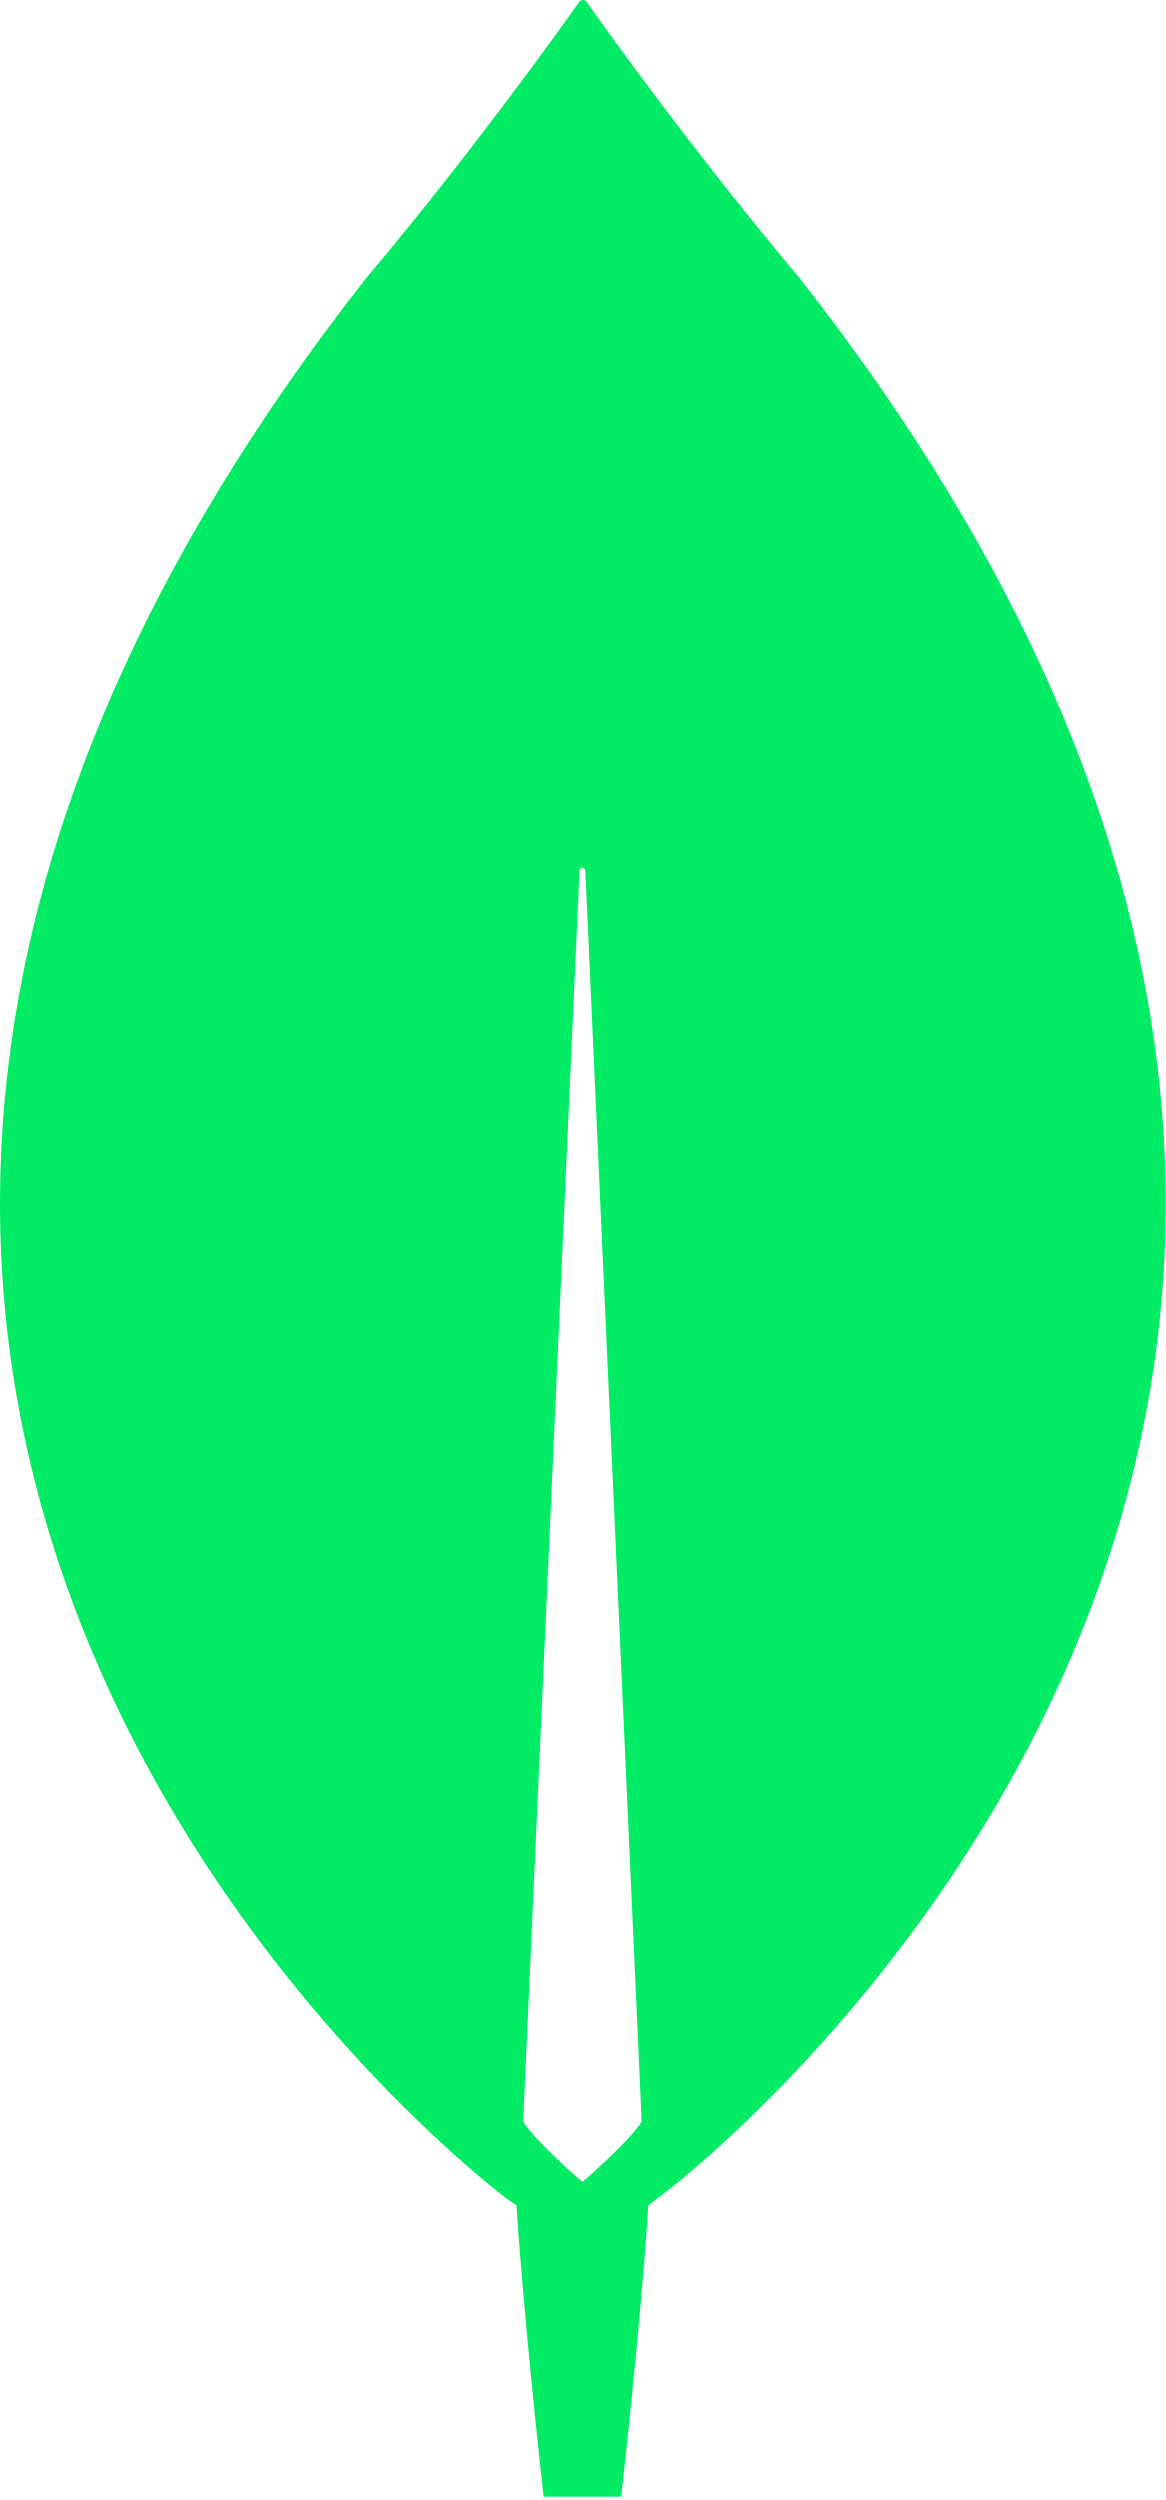
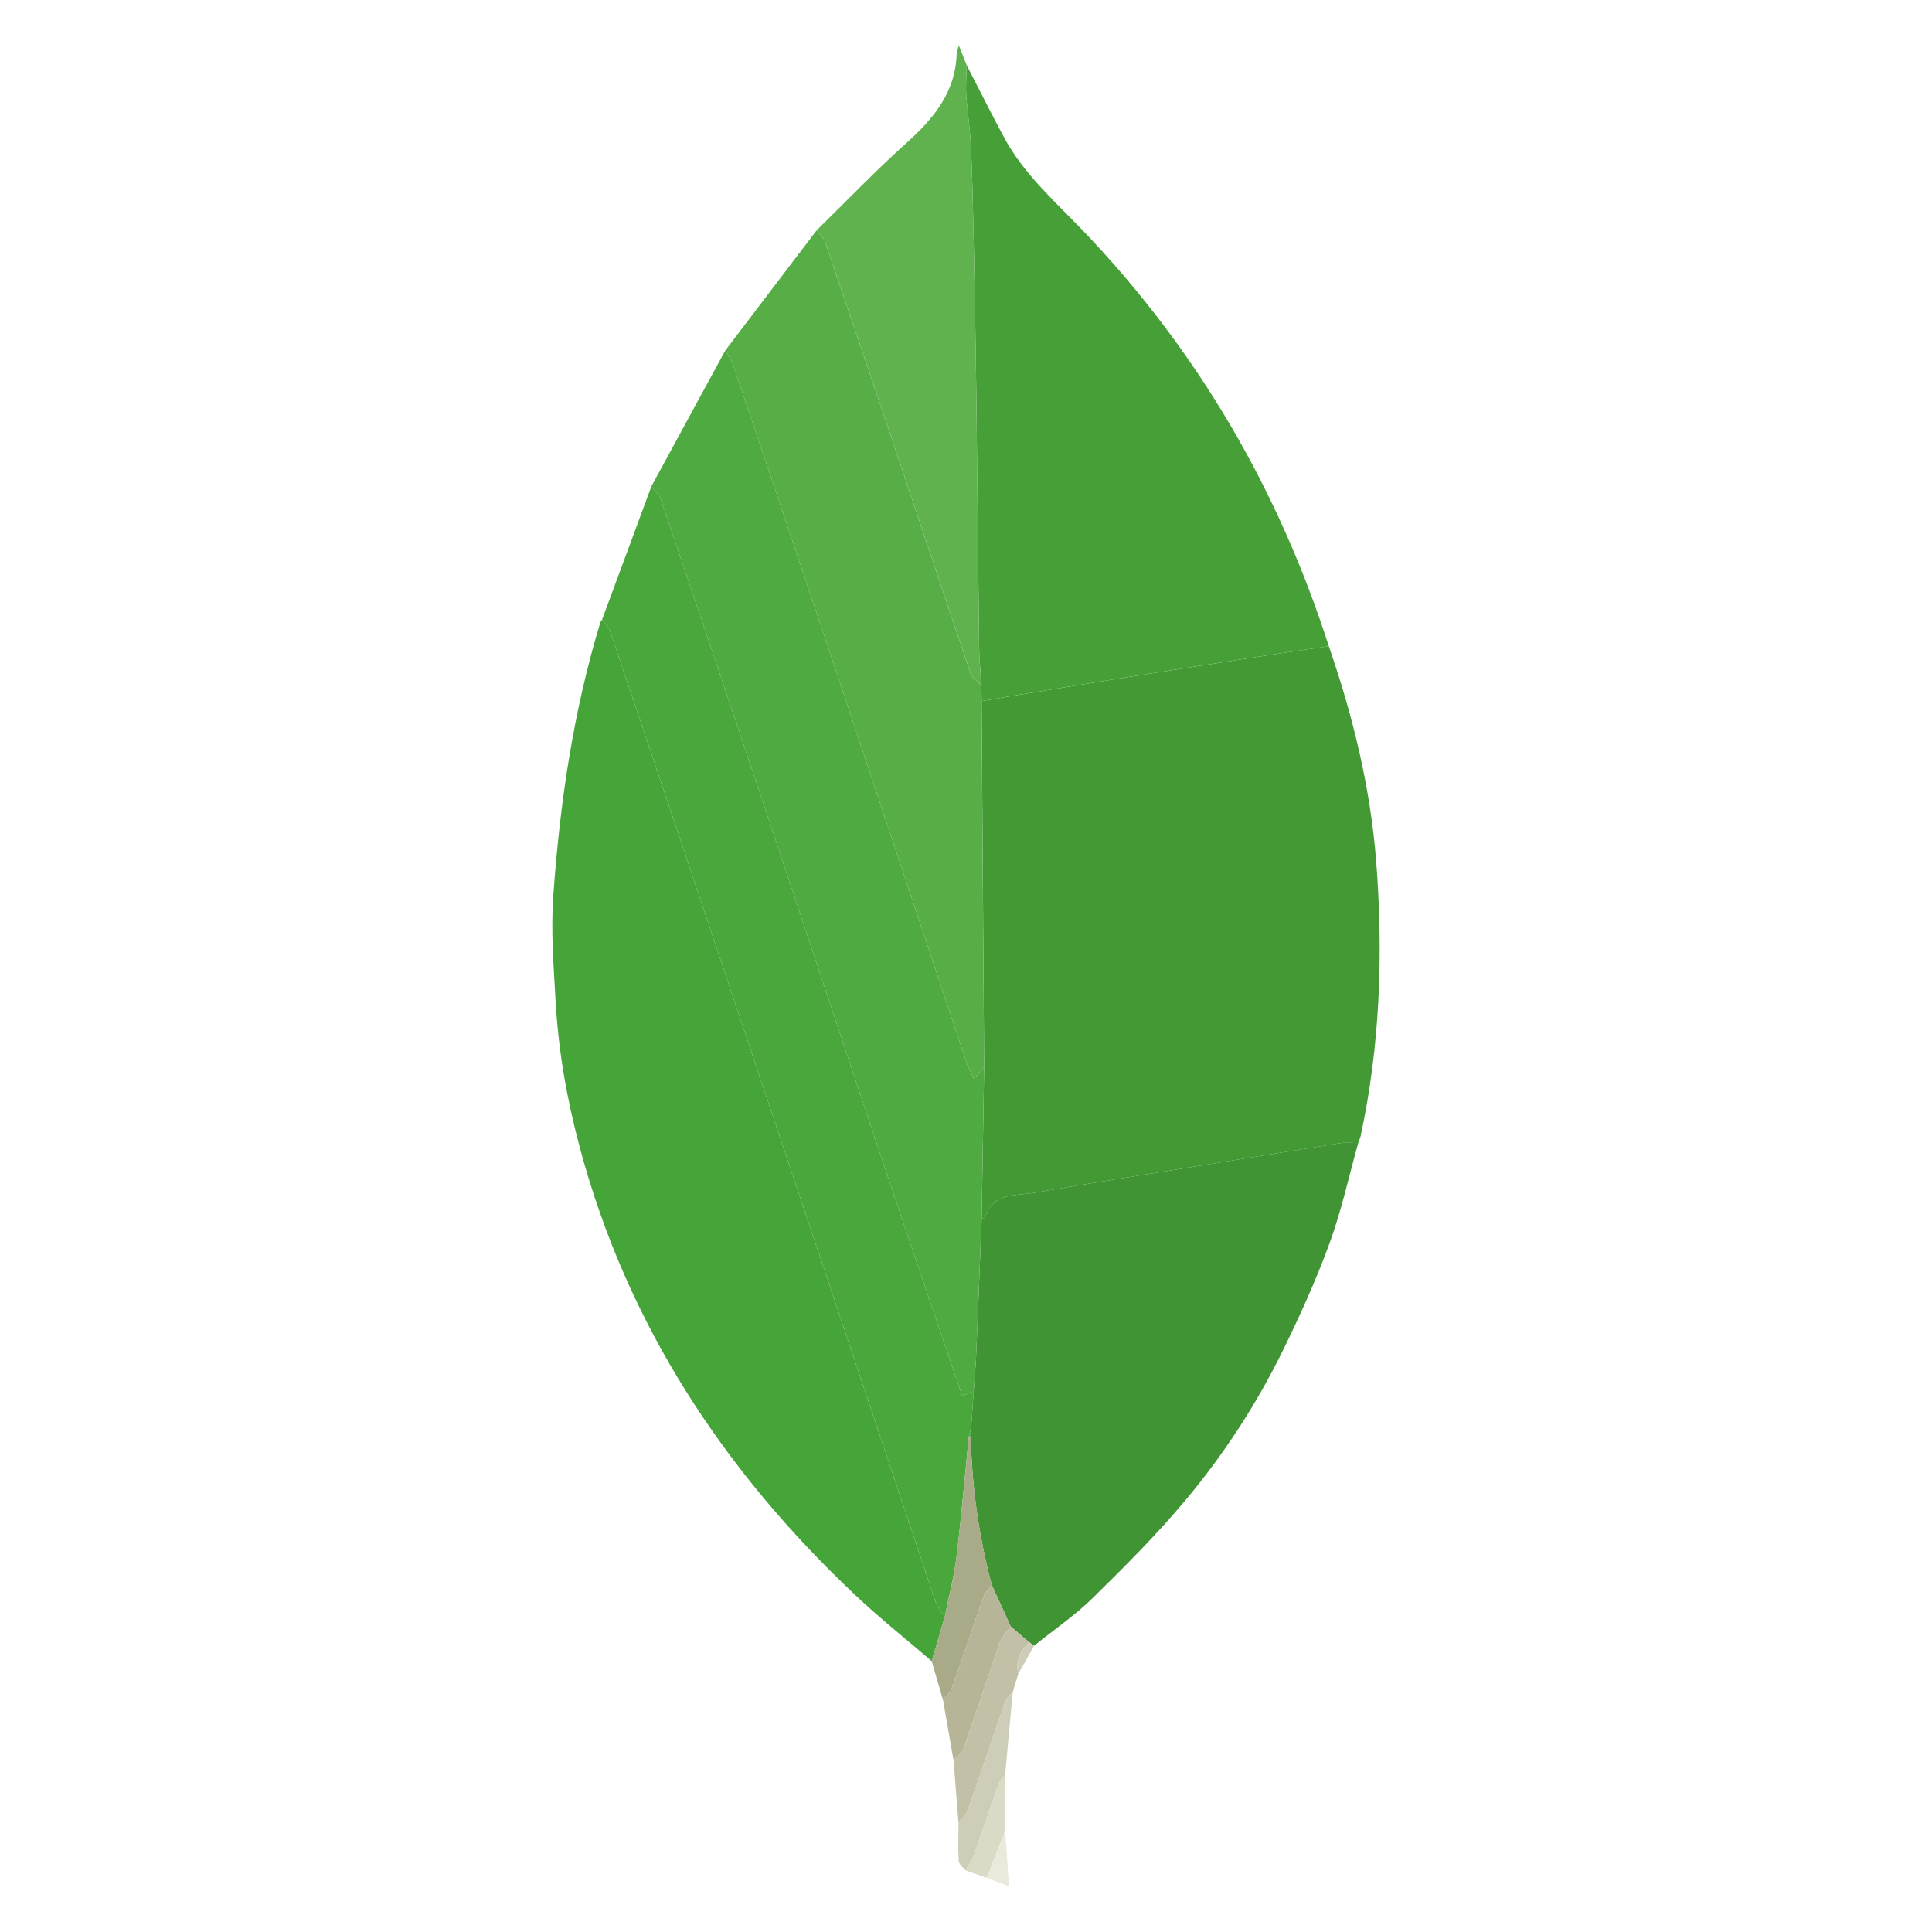
- <svg xmlns="http://www.w3.org/2000/svg" width="256px" height="549px" viewBox="0 0 256 549" version="1.1" preserveAspectRatio="xMidYMid">
-   <g>
-     <path d="M175.622,61.108 C152.611,33.807 132.797,6.079 128.749,0.32 C128.322,-0.107 127.683,-0.107 127.257,0.32 C123.209,6.079 103.394,33.807 80.383,61.108 C-117.124,313.004 111.491,482.999 111.491,482.999 L113.408,484.279 C115.112,510.512 119.374,548.266 119.374,548.266 L127.896,548.266 L136.419,548.266 C136.419,548.266 140.68,510.726 142.384,484.279 L144.302,482.785 C144.515,482.999 373.13,313.004 175.622,61.108 Z M127.896,479.159 C127.896,479.159 117.669,470.414 114.899,465.936 L114.899,465.508 L127.257,191.216 C127.257,190.363 128.536,190.363 128.536,191.216 L140.893,465.508 L140.893,465.936 C138.123,470.414 127.896,479.159 127.896,479.159 Z" fill="#01EC64" />
-   </g>
+ <svg xmlns="http://www.w3.org/2000/svg" viewBox="0 0 128 128">
+   <path fill-rule="evenodd" clip-rule="evenodd" fill="#439934" d="M88.038 42.812c1.605 4.643 2.761 9.383 3.141 14.296.472 6.095.256 12.147-1.029 18.142-.035.165-.109.32-.164.48-.403.001-.814-.049-1.208.012-3.329.523-6.655 1.065-9.981 1.604-3.438.557-6.881 1.092-10.313 1.687-1.216.21-2.721-.041-3.212 1.641-.014.046-.154.054-.235.08l.166-10.051-.169-24.252 1.602-.275c2.62-.429 5.24-.864 7.862-1.281 3.129-.497 6.261-.98 9.392-1.465 1.381-.215 2.764-.412 4.148-.618z" />
+   <path fill-rule="evenodd" clip-rule="evenodd" fill="#45A538" d="M61.729 110.054c-1.69-1.453-3.439-2.842-5.059-4.37-8.717-8.222-15.093-17.899-18.233-29.566-.865-3.211-1.442-6.474-1.627-9.792-.13-2.322-.318-4.665-.154-6.975.437-6.144 1.325-12.229 3.127-18.147l.099-.138c.175.233.427.439.516.702 1.759 5.18 3.505 10.364 5.242 15.551 5.458 16.3 10.909 32.604 16.376 48.9.107.318.384.579.583.866l-.87 2.969z" />
+   <path fill-rule="evenodd" clip-rule="evenodd" fill="#46A037" d="M88.038 42.812c-1.384.206-2.768.403-4.149.616-3.131.485-6.263.968-9.392 1.465-2.622.417-5.242.852-7.862 1.281l-1.602.275-.012-1.045c-.053-.859-.144-1.717-.154-2.576-.069-5.478-.112-10.956-.18-16.434-.042-3.429-.105-6.857-.175-10.285-.043-2.13-.089-4.261-.185-6.388-.052-1.143-.236-2.28-.311-3.423-.042-.657.016-1.319.029-1.979.817 1.583 1.616 3.178 2.456 4.749 1.327 2.484 3.441 4.314 5.344 6.311 7.523 7.892 12.864 17.068 16.193 27.433z" />
+   <path fill-rule="evenodd" clip-rule="evenodd" fill="#409433" d="M65.036 80.753c.081-.026.222-.034.235-.08.491-1.682 1.996-1.431 3.212-1.641 3.432-.594 6.875-1.13 10.313-1.687 3.326-.539 6.652-1.081 9.981-1.604.394-.062.805-.011 1.208-.012-.622 2.22-1.112 4.488-1.901 6.647-.896 2.449-1.98 4.839-3.131 7.182a49.142 49.142 0 01-6.353 9.763c-1.919 2.308-4.058 4.441-6.202 6.548-1.185 1.165-2.582 2.114-3.882 3.161l-.337-.23-1.214-1.038-1.256-2.753a41.402 41.402 0 01-1.394-9.838l.023-.561.171-2.426c.057-.828.133-1.655.168-2.485.129-2.982.241-5.964.359-8.946z" />
+   <path fill-rule="evenodd" clip-rule="evenodd" fill="#4FAA41" d="M65.036 80.753c-.118 2.982-.23 5.964-.357 8.947-.035.83-.111 1.657-.168 2.485l-.765.289c-1.699-5.002-3.399-9.951-5.062-14.913-2.75-8.209-5.467-16.431-8.213-24.642a4498.887 4498.887 0 00-6.7-19.867c-.105-.31-.407-.552-.617-.826l4.896-9.002c.168.292.39.565.496.879a6167.476 6167.476 0 016.768 20.118c2.916 8.73 5.814 17.467 8.728 26.198.116.349.308.671.491 1.062l.67-.78-.167 10.052z" />
+   <path fill-rule="evenodd" clip-rule="evenodd" fill="#4AA73C" d="M43.155 32.227c.21.274.511.516.617.826a4498.887 4498.887 0 016.7 19.867c2.746 8.211 5.463 16.433 8.213 24.642 1.662 4.961 3.362 9.911 5.062 14.913l.765-.289-.171 2.426-.155.559c-.266 2.656-.49 5.318-.814 7.968-.163 1.328-.509 2.632-.772 3.947-.198-.287-.476-.548-.583-.866-5.467-16.297-10.918-32.6-16.376-48.9a3888.972 3888.972 0 00-5.242-15.551c-.089-.263-.34-.469-.516-.702l3.272-8.84z" />
+   <path fill-rule="evenodd" clip-rule="evenodd" fill="#57AE47" d="M65.202 70.702l-.67.78c-.183-.391-.375-.714-.491-1.062-2.913-8.731-5.812-17.468-8.728-26.198a6167.476 6167.476 0 00-6.768-20.118c-.105-.314-.327-.588-.496-.879l6.055-7.965c.191.255.463.482.562.769 1.681 4.921 3.347 9.848 5.003 14.778 1.547 4.604 3.071 9.215 4.636 13.813.105.308.47.526.714.786l.012 1.045c.058 8.082.115 16.167.171 24.251z" />
+   <path fill-rule="evenodd" clip-rule="evenodd" fill="#60B24F" d="M65.021 45.404c-.244-.26-.609-.478-.714-.786-1.565-4.598-3.089-9.209-4.636-13.813-1.656-4.93-3.322-9.856-5.003-14.778-.099-.287-.371-.514-.562-.769 1.969-1.928 3.877-3.925 5.925-5.764 1.821-1.634 3.285-3.386 3.352-5.968.003-.107.059-.214.145-.514l.519 1.306c-.013.661-.072 1.322-.029 1.979.075 1.143.259 2.28.311 3.423.096 2.127.142 4.258.185 6.388.069 3.428.132 6.856.175 10.285.067 5.478.111 10.956.18 16.434.008.861.098 1.718.152 2.577z" />
+   <path fill-rule="evenodd" clip-rule="evenodd" fill="#A9AA88" d="M62.598 107.085c.263-1.315.609-2.62.772-3.947.325-2.649.548-5.312.814-7.968l.066-.01.066.011a41.402 41.402 0 001.394 9.838c-.176.232-.425.439-.518.701-.727 2.05-1.412 4.116-2.143 6.166-.1.28-.378.498-.574.744l-.747-2.566.87-2.969z" />
+   <path fill-rule="evenodd" clip-rule="evenodd" fill="#B6B598" d="M62.476 112.621c.196-.246.475-.464.574-.744.731-2.05 1.417-4.115 2.143-6.166.093-.262.341-.469.518-.701l1.255 2.754c-.248.352-.59.669-.728 1.061l-2.404 7.059c-.099.283-.437.483-.663.722l-.695-3.985z" />
+   <path fill-rule="evenodd" clip-rule="evenodd" fill="#C2C1A7" d="M63.171 116.605c.227-.238.564-.439.663-.722l2.404-7.059c.137-.391.48-.709.728-1.061l1.215 1.037c-.587.58-.913 1.25-.717 2.097l-.369 1.208c-.168.207-.411.387-.494.624-.839 2.403-1.64 4.819-2.485 7.222-.107.305-.404.544-.614.812-.109-1.387-.22-2.771-.331-4.158z" />
+   <path fill-rule="evenodd" clip-rule="evenodd" fill="#CECDB7" d="M63.503 120.763c.209-.269.506-.508.614-.812.845-2.402 1.646-4.818 2.485-7.222.083-.236.325-.417.494-.624l-.509 5.545c-.136.157-.333.294-.398.477-.575 1.614-1.117 3.24-1.694 4.854-.119.333-.347.627-.525.938-.158-.207-.441-.407-.454-.623-.051-.841-.016-1.688-.013-2.533z" />
+   <path fill-rule="evenodd" clip-rule="evenodd" fill="#DBDAC7" d="M63.969 123.919c.178-.312.406-.606.525-.938.578-1.613 1.119-3.239 1.694-4.854.065-.183.263-.319.398-.477l.012 3.64-1.218 3.124-1.411-.495z" />
+   <path fill-rule="evenodd" clip-rule="evenodd" fill="#EBE9DC" d="M65.38 124.415l1.218-3.124.251 3.696-1.469-.572z" />
+   <path fill-rule="evenodd" clip-rule="evenodd" fill="#CECDB7" d="M67.464 110.898c-.196-.847.129-1.518.717-2.097l.337.23-1.054 1.867z" />
+   <path fill-rule="evenodd" clip-rule="evenodd" fill="#4FAA41" d="M64.316 95.172l-.066-.011-.066.01.155-.559-.023.56z" />
</svg>
